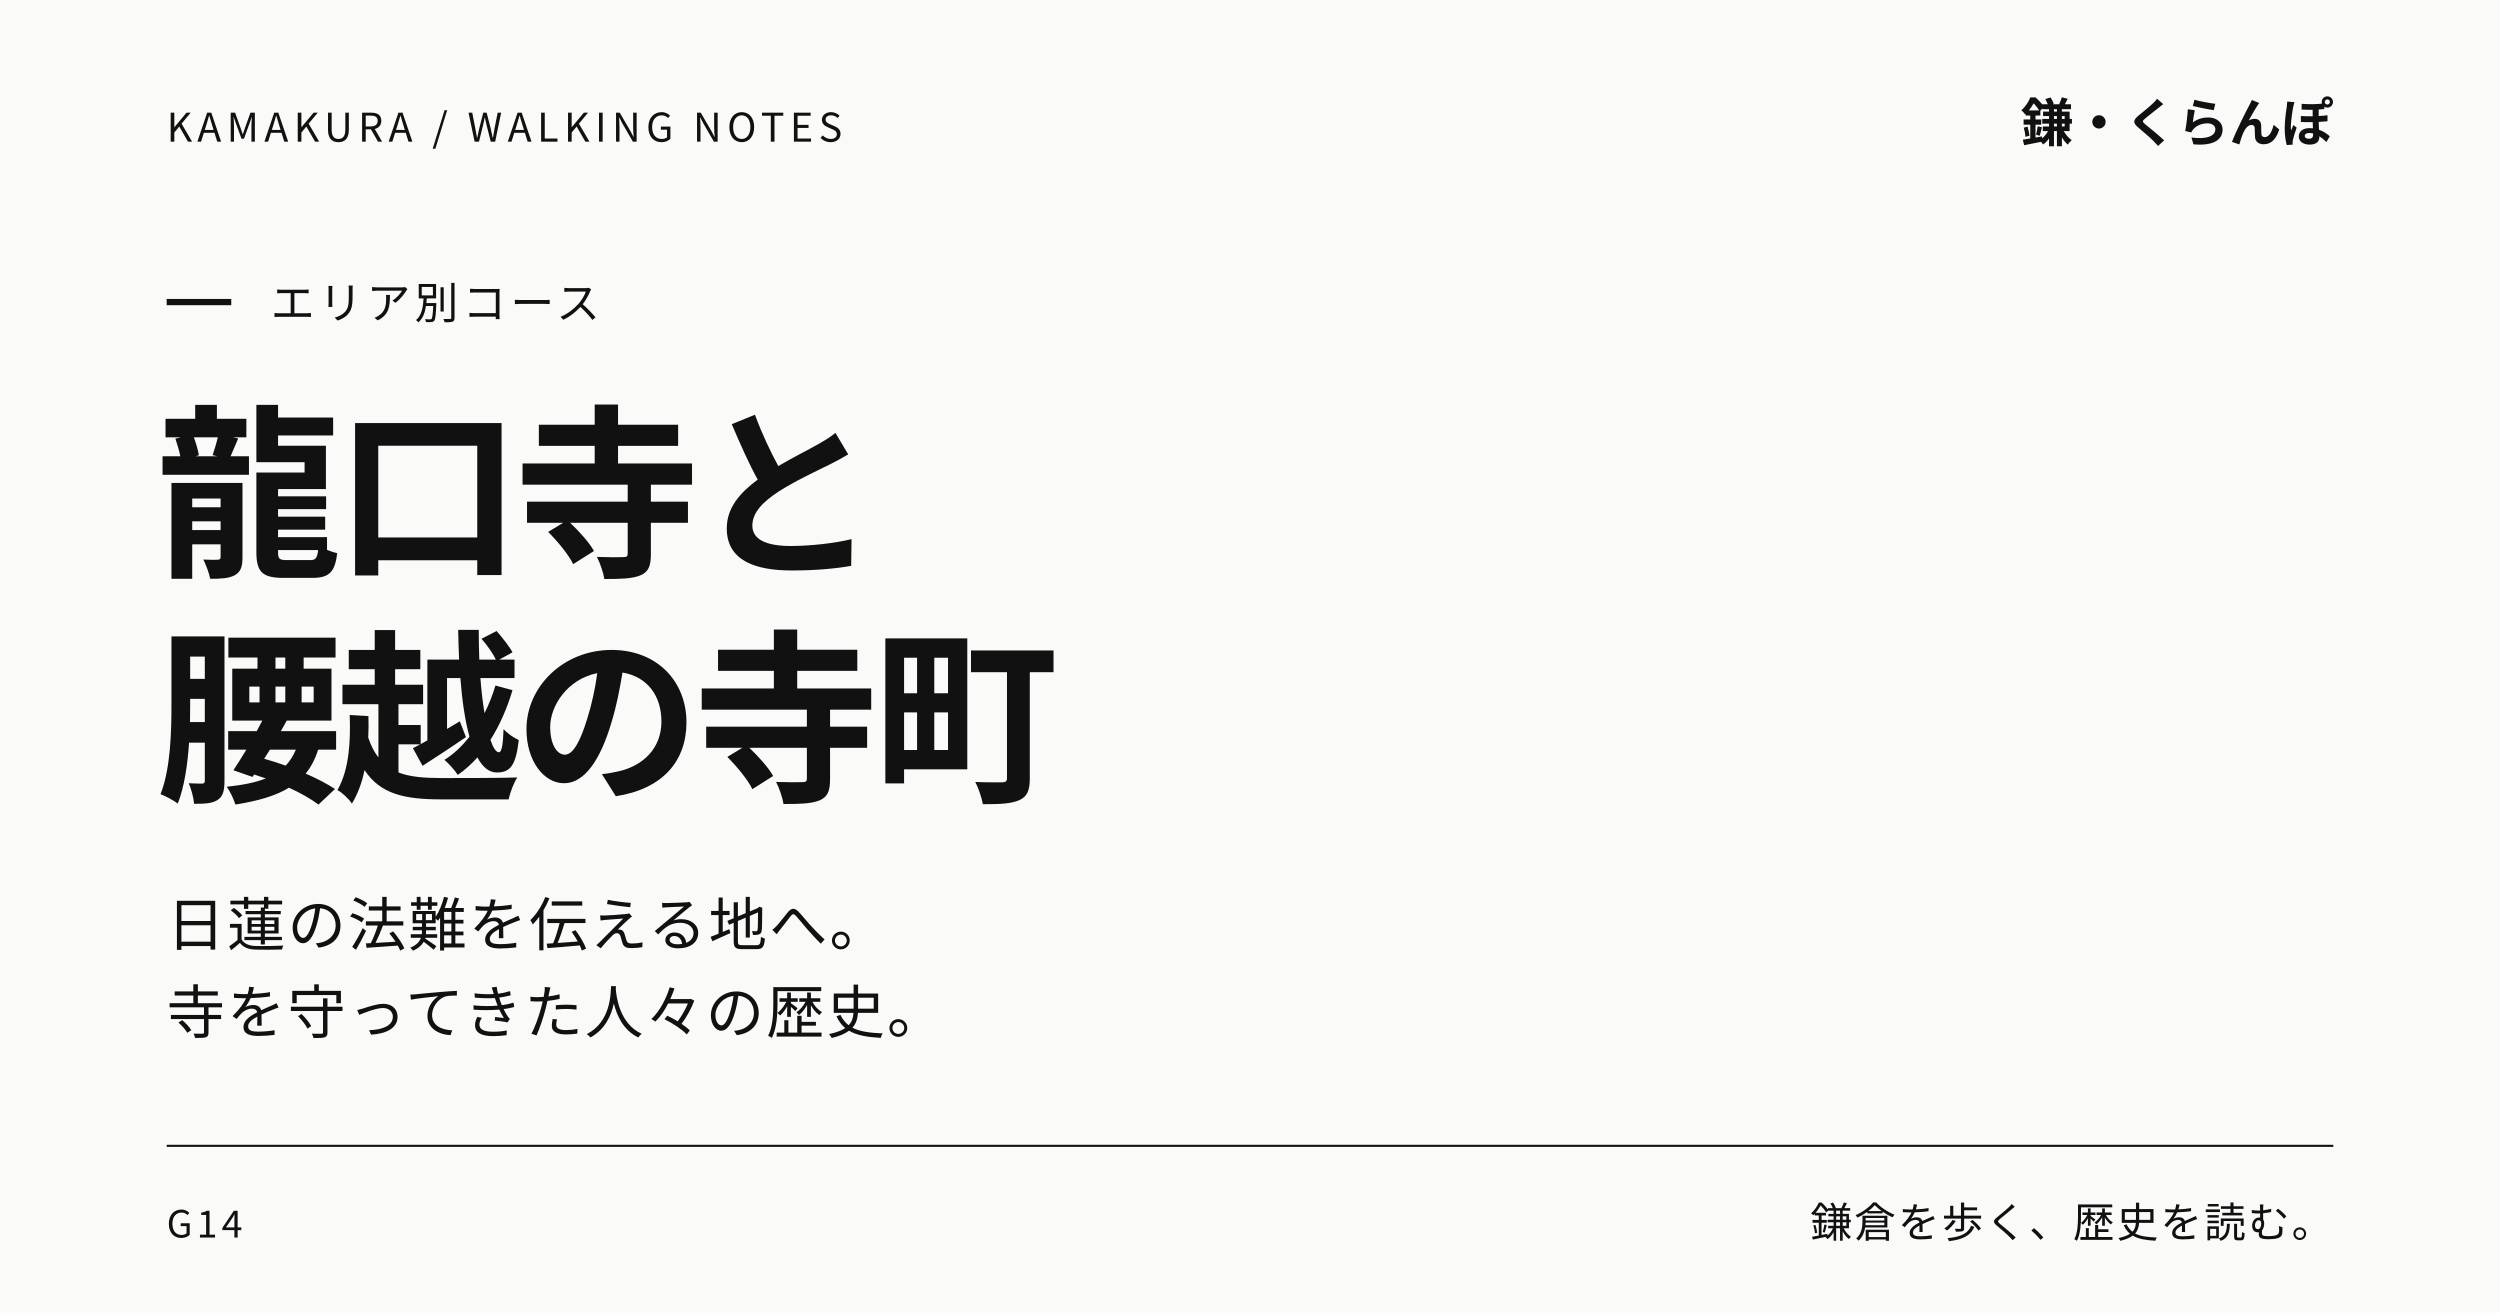
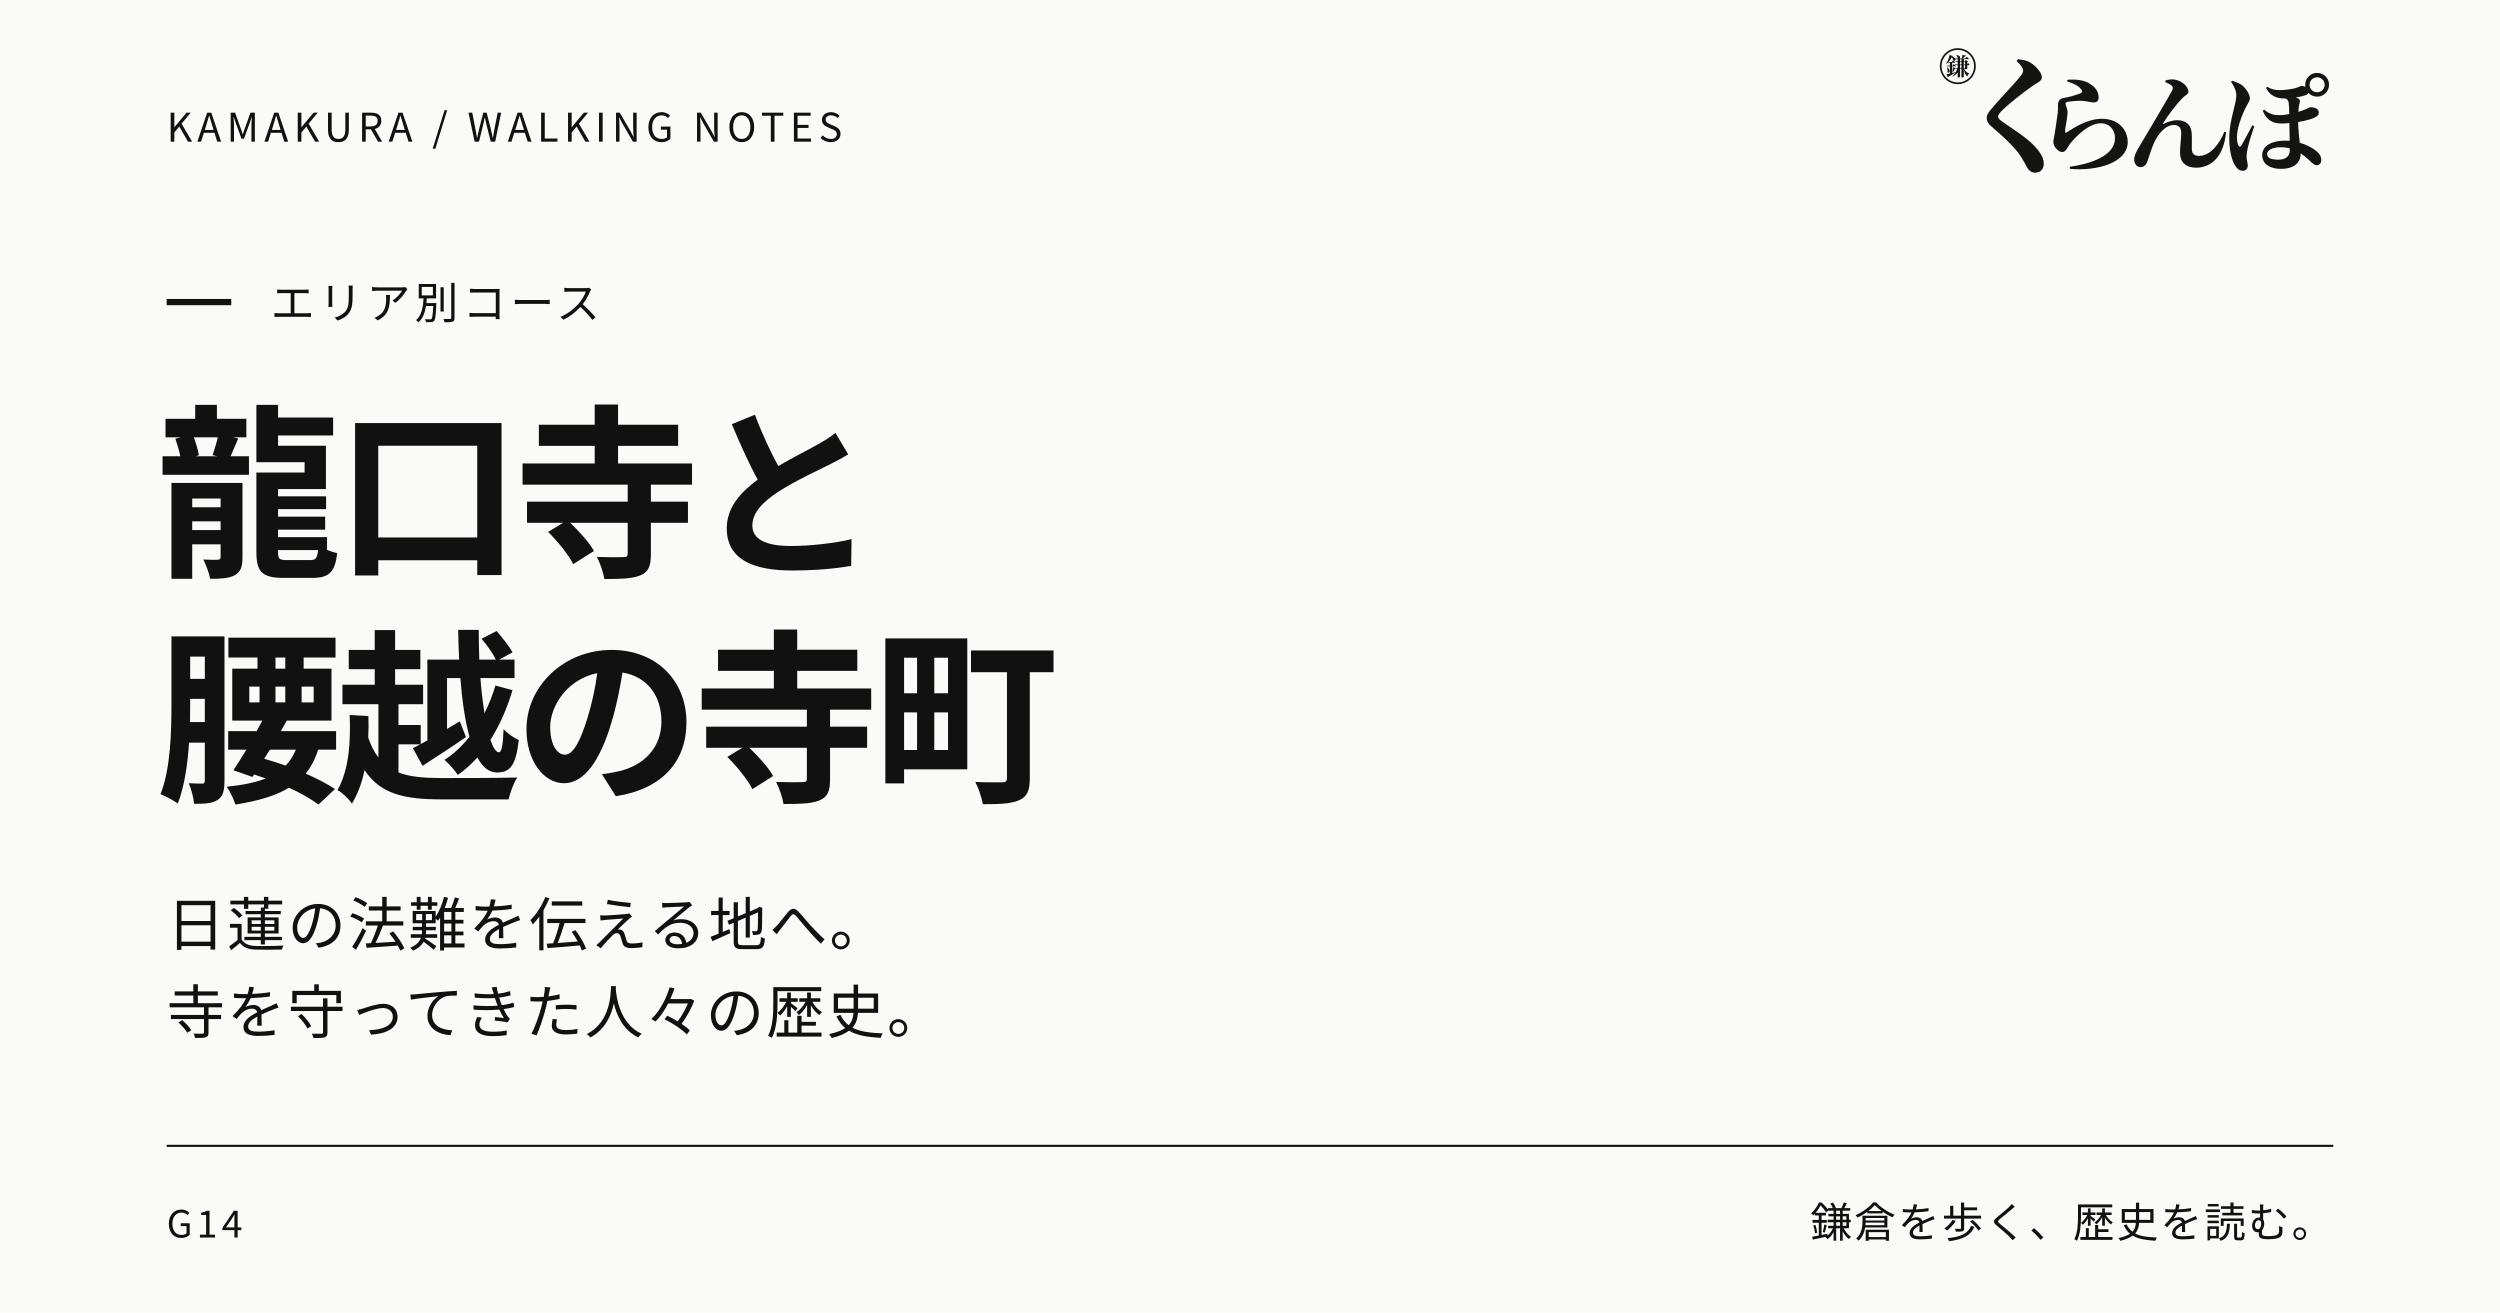
<svg xmlns="http://www.w3.org/2000/svg" width="1200" height="630" viewBox="0 0 1200 630">
  <rect width="1200" height="630" fill="#fafaf8" />
  <g fill="#111" font-family="Noto Sans CJK JP, sans-serif">
    <text x="80" y="68" font-size="19" font-weight="400" letter-spacing="2.6" text-anchor="start">KAMAKURA / WALKING NOTES</text>
-     <text x="1120" y="68" font-size="25" font-weight="700" letter-spacing="0" text-anchor="end">鎌・くらんぽ</text>
+     <g transform="translate(930,22) scale(.5135)">
+       <circle cx="19" cy="19" r="16" fill="none" stroke="#141411" stroke-width="1.6" />
+       <path d="M71 332 57 329C71 273 81 194 72 130C134 54 227 196 71 332ZM307 336C300 268 290 187 279 134L296 128C328 170 359 230 385 282C401 282 412 288 417 298L422 281H479C462 227 439 174 410 124L407 134L266 97V375H391C404 375 414 380 416 390C386 424 332 472 332 472L285 403H266V526H368C382 526 392 531 394 542C362 576 304 625 304 625L253 554H112C170 615 218 687 250 753C284 707 309 656 320 621C363 583 422 620 407 673H497V588H406L415 560H497V452H383L391 424H497V309H413L414 305ZM595 673H652V588H595ZM25 39 92 -82C104 -78 113 -69 116 -56C252 20 346 79 409 122C374 62 330 8 278 -37L288 -50C373 -5 443 51 497 118V-88H514C565 -88 595 -66 595 -60V281H652V-88H670C720 -88 751 -66 751 -60V233C779 109 824 17 897 -47C911 12 941 47 982 58L984 69C892 104 801 181 757 281H804V250H819C849 250 894 269 895 276V424H968C980 424 989 429 992 440C972 468 931 512 931 512L897 452H895V546C914 549 927 557 933 565L839 636L795 588H751V673H940C954 673 964 678 966 689C929 724 867 774 867 774L812 702H692C736 731 782 768 811 797C833 797 844 805 848 818L698 852C692 808 679 747 666 702H572C618 729 616 824 450 843L441 838C467 806 497 753 505 707L513 702H396L398 693C381 723 339 754 262 779C289 782 299 790 303 802L160 846C142 743 82 580 13 486L24 478C52 498 79 521 104 546L110 526H172V403H40L48 375H172V73C109 58 56 45 25 39ZM804 424V309H751V424ZM804 452H751V560H804ZM595 424H652V309H595ZM595 452V560H652V452Z" transform="translate(7.707865,27.58427) scale(0.02247191,-0.02247191)" fill="#141411" />
+       <path d="M623 -72C675 -72 692 -35 692 -3C692 31 680 64 645 108C577 194 465 259 369 327C348 341 333 355 333 369C333 382 343 395 369 421C411 463 530 558 603 609C646 638 677 646 677 678C677 713 630 771 573 800C548 812 520 816 489 819L479 804C508 778 530 752 530 730C530 716 524 705 509 686C470 635 326 485 273 420C252 395 244 377 244 356C244 337 255 312 280 292C397 192 475 115 514 52C541 9 552 -14 564 -36C576 -55 596 -72 623 -72Z" transform="translate(16.964,110) scale(0.119,-0.119)" fill="#141411" />
+       <path d="M335 -30 337 -50C588 -73 877 6 877 201C877 308 797 418 636 418C500 418 376 336 305 290C297 285 293 287 292 298C291 328 302 369 307 408C311 440 316 461 314 490C311 518 296 543 296 559C296 567 300 575 318 577C343 581 409 589 456 586C501 582 525 571 558 571C591 571 605 588 605 616C605 674 573 717 516 750C475 774 413 790 314 783L310 768C372 747 420 728 446 687C455 675 454 666 442 660C409 642 315 618 271 611C236 605 225 574 225 547C225 522 226 505 223 476C218 429 202 330 195 283C189 244 182 222 182 203C182 180 190 159 208 140C227 118 246 107 265 107C298 107 311 147 336 182C393 254 513 376 625 376C711 376 758 310 758 240C758 158 709 78 537 16C491 -1 413 -20 335 -30Z" transform="translate(90.112,110) scale(0.1,-0.1)" fill="#141411" />
+       <path d="M665 -39C804 -39 924 58 946 293L930 297C889 189 800 71 694 71C653 71 626 88 626 138C626 193 628 238 625 285C619 362 572 405 487 405C455 405 410 394 362 370C355 366 353 369 357 375C397 443 484 556 535 608C563 637 595 648 595 671C595 711 542 774 463 785C441 789 404 785 380 776L378 761C396 754 423 741 438 728C449 718 453 704 443 684C413 626 262 374 196 260C141 165 87 92 87 40C87 4 108 -34 146 -34C183 -34 201 -7 212 23C229 70 246 131 271 189C307 271 377 360 458 360C512 360 527 326 527 284C527 220 515 165 516 96C517 14 569 -39 665 -39Z" transform="translate(175.112,110) scale(0.1,-0.1)" fill="#141411" />
+       <path d="M190 -68C221 -68 236 -47 236 -19C236 8 225 29 225 66C225 85 229 117 237 151C249 202 277 290 297 350L279 357C251 305 194 197 175 167C166 154 156 155 148 171C140 186 135 214 135 246C135 331 179 443 203 494C230 554 256 581 256 608C256 651 211 714 174 738C144 756 117 766 89 773L80 763C99 736 129 687 129 639C129 593 116 555 106 510C91 448 63 344 63 235C63 120 88 24 120 -23C146 -61 169 -68 190 -68ZM885 666C845 666 814 697 814 736C814 775 845 806 885 806C924 806 955 775 955 736C955 697 924 666 885 666ZM885 625C946 625 996 674 996 736C996 798 946 847 885 847C823 847 773 798 773 736L775 717C764 722 751 725 737 725C728 725 712 712 672 702C624 692 575 686 528 686C489 686 451 697 418 717L407 708C442 632 508 608 578 608H588C602 602 614 592 617 576C622 551 623 504 624 462C597 456 565 452 525 452C464 452 427 473 389 503L376 493C415 397 477 374 554 374C578 374 600 375 625 378L628 212C614 213 599 214 584 214C461 214 371 165 371 80C371 -10 450 -50 546 -50C672 -50 730 10 730 89V95C760 75 791 50 825 17C843 1 858 -16 881 -16C909 -16 923 6 923 32C923 68 908 92 873 120C839 147 785 176 722 194C716 249 708 313 707 388C760 397 815 409 858 428C891 442 900 456 900 477C900 524 833 526 819 526C815 526 801 517 777 507C758 499 734 491 709 483C711 515 714 545 721 568C726 587 726 598 708 607C702 611 693 614 684 617C719 623 754 630 780 640C791 644 799 650 802 661C822 639 852 625 885 625ZM629 141V123C629 68 591 36 522 36C453 36 417 52 417 89C417 130 478 152 542 152C572 152 601 149 629 141Z" transform="translate(266.412,110) scale(0.1,-0.1)" fill="#141411" />
+     </g>
    <path d="M80 145H111" stroke="#111" stroke-width="3" />
    <text x="130" y="153" font-size="21" font-weight="400" letter-spacing="2" text-anchor="start">エリア別コース</text>
    <text x="75" y="270" font-size="89" font-weight="900" letter-spacing="-3" text-anchor="start">龍口寺と</text>
    <text x="75" y="378" font-size="89" font-weight="900" letter-spacing="-3" text-anchor="start">腰越の寺町</text>
    <text x="80" y="454" font-size="28" font-weight="400" letter-spacing="1" text-anchor="start">日蓮の法難を伝える地へ。</text>
    <text x="80" y="496" font-size="28" font-weight="400" letter-spacing="1" text-anchor="start">寺を守ってきた人々の歴史。</text>
    <path d="M80 550H1120" stroke="#111" stroke-width="1" />
    <text x="80" y="594" font-size="18" font-weight="400" letter-spacing="2" text-anchor="start">G14</text>
    <text x="1120" y="594" font-size="20" font-weight="400" letter-spacing="1" text-anchor="end">鎌倉を歩く、歴史を読む。</text>
  </g>
</svg>
